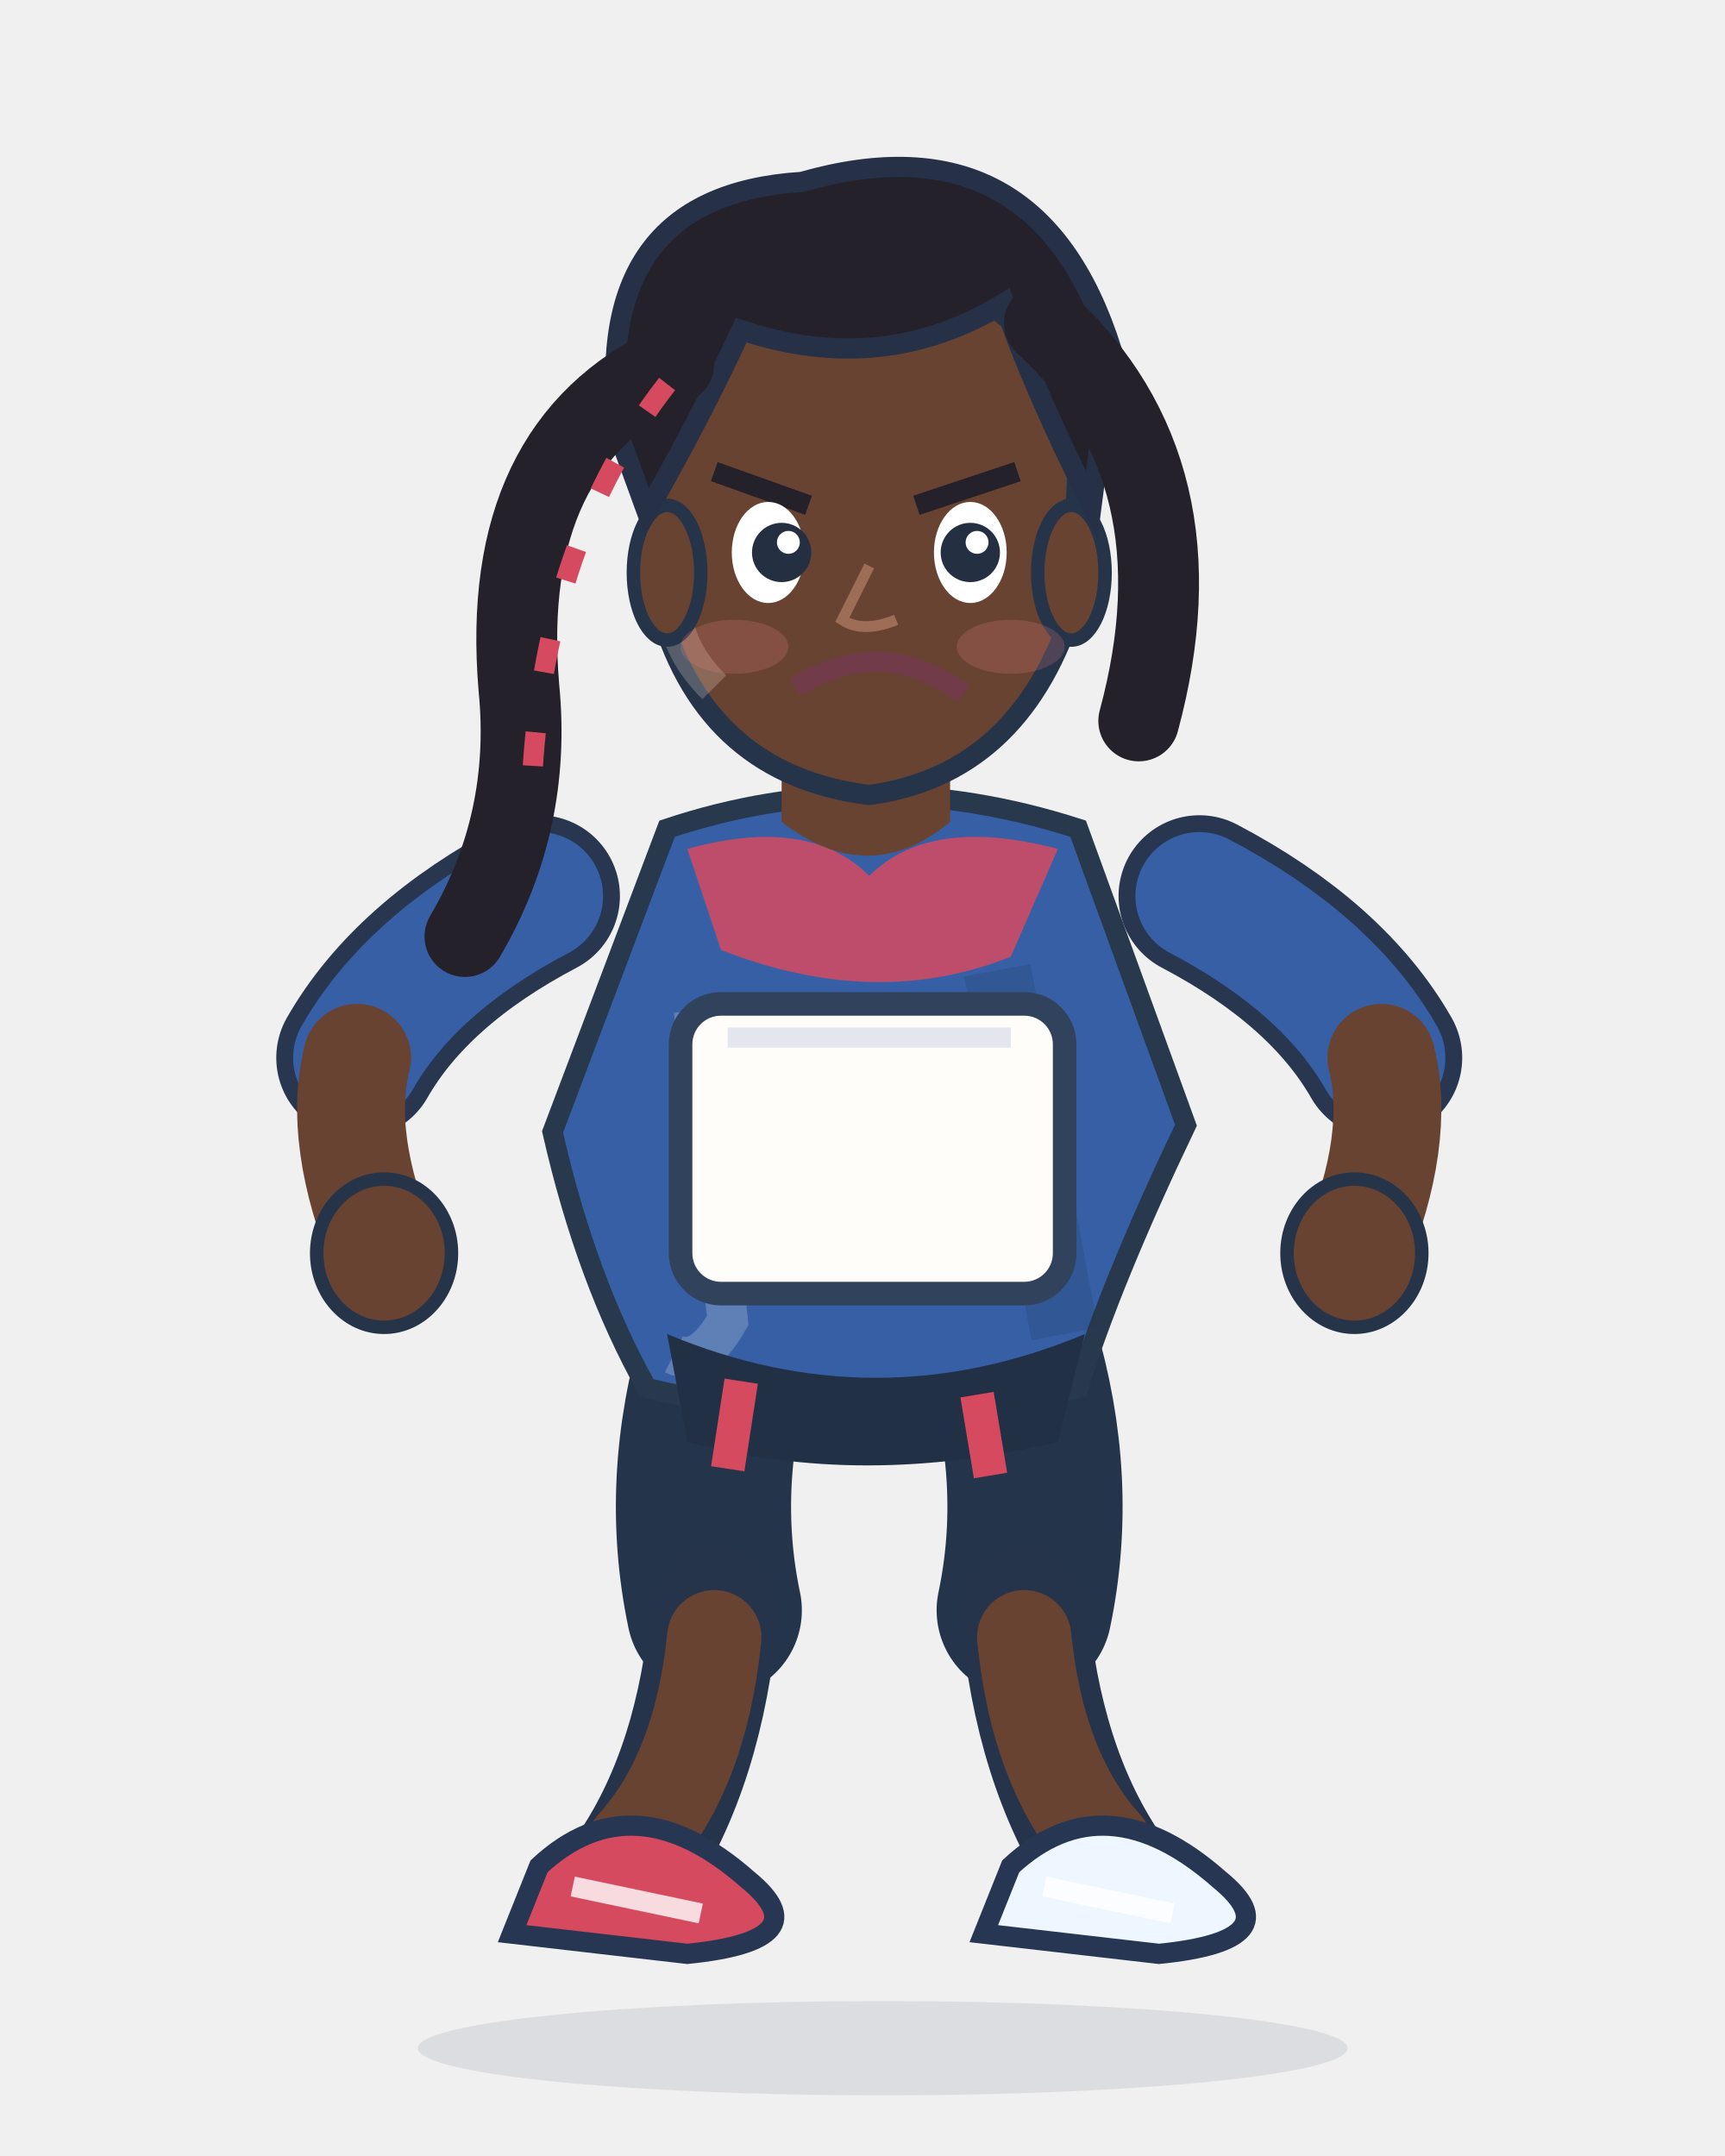
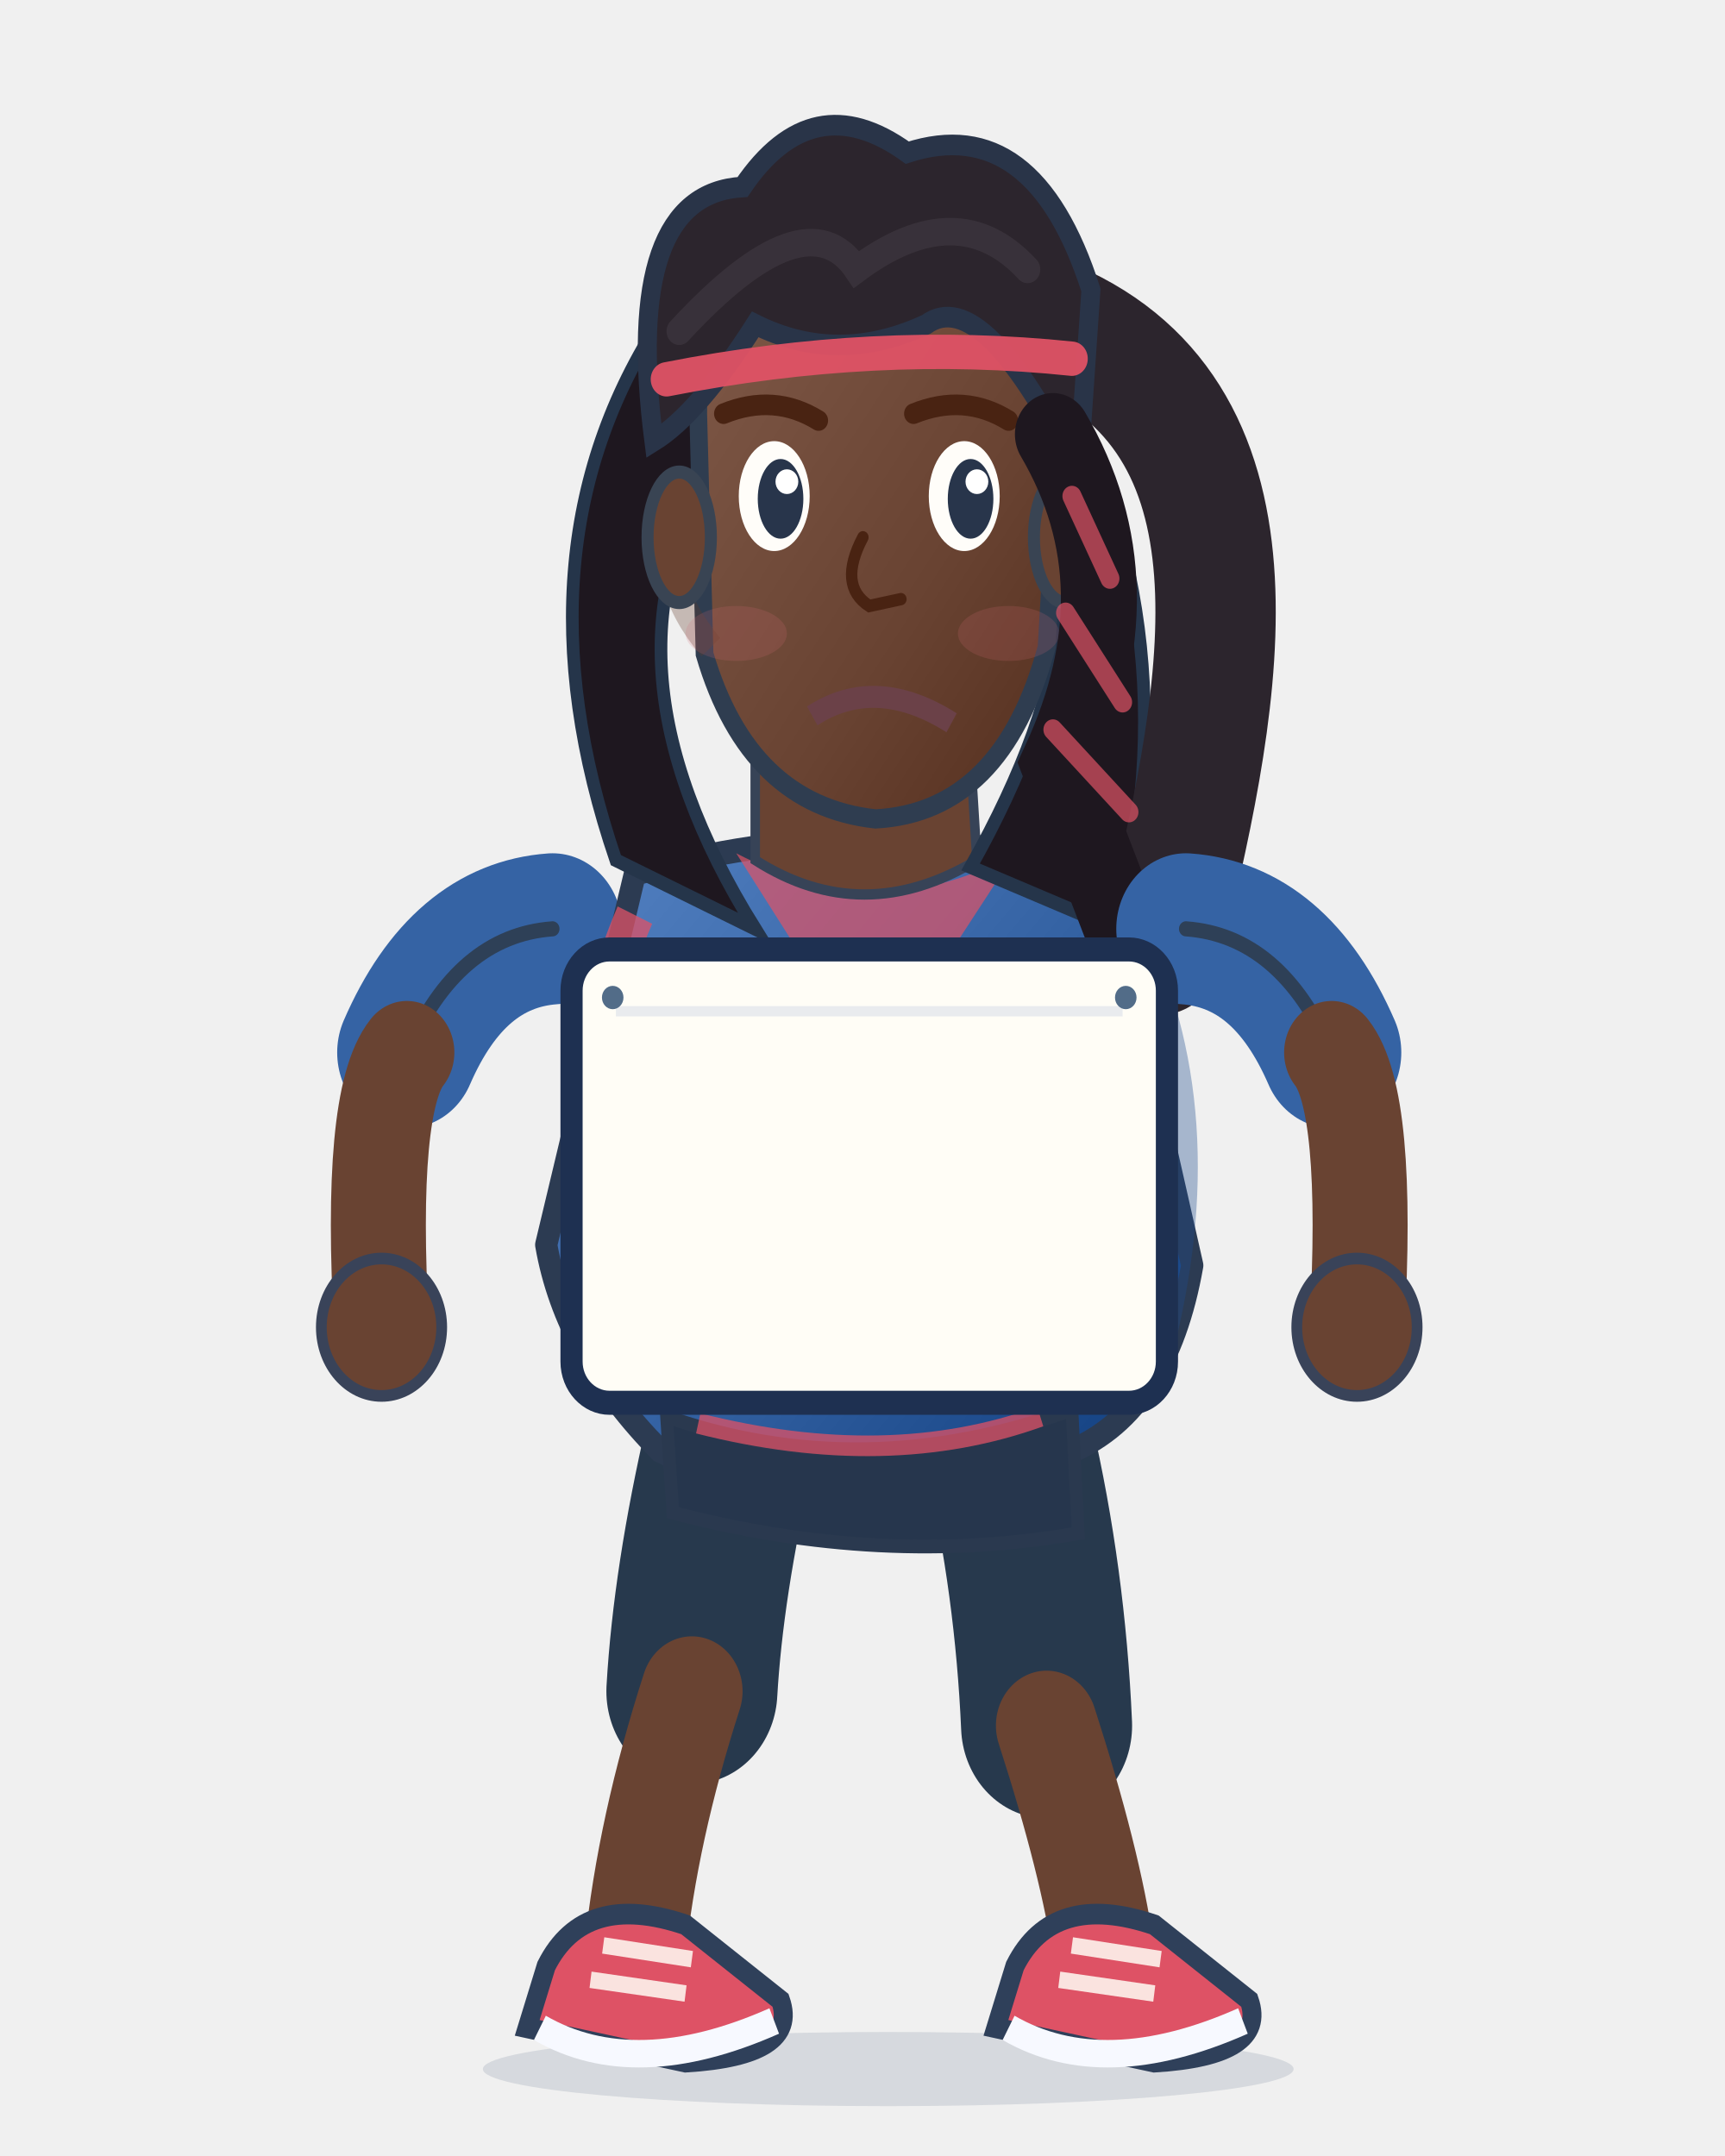
- <svg xmlns="http://www.w3.org/2000/svg" width="256" height="320" viewBox="0 0 256 320" role="img" aria-label="FR female run">
-   <g id="body_19_pose" transform="translate(0 0)">
-     <ellipse cx="131" cy="304" rx="69" ry="7" fill="#26385c" opacity=".10" />
+ <svg xmlns="http://www.w3.org/2000/svg" width="256" height="320" viewBox="0 0 256 320" role="img" aria-label="SnackDash original adult runner body_19 disappointment">
+   <defs>
+     <linearGradient id="skin_18" x1="0" y1="0" x2=".9" y2="1">
+       <stop offset="0" stop-color="#815b4a" />
+       <stop offset=".65" stop-color="#694332" />
+       <stop offset="1" stop-color="#573120" />
+     </linearGradient>
+     <linearGradient id="shirt_18" x1="0" y1="0" x2=".94" y2=".8">
+       <stop offset="0" stop-color="#5482c3" />
+       <stop offset=".56" stop-color="#3563A4" />
+       <stop offset="1" stop-color="#174586" />
+     </linearGradient>
+   </defs>
+   <g id="character_anchor" transform="translate(129 302) scale(0.94 1.0195) translate(-129 -302)">
+     <ellipse cx="132" cy="307" rx="64" ry="5.4" fill="#273F61" opacity=".13" />
    <g id="legs">
      <g id="leg_left">
-         <path d="M108 200 Q102 220 106 239" stroke="#24344a" stroke-width="26" stroke-linecap="round" fill="none" />
-         <path d="M106 239 Q104 262 94 277" stroke="#25334b" stroke-width="19" stroke-linecap="round" fill="none" />
-         <path d="M106 243 Q104 263 94 274" stroke="#694332" stroke-width="14" stroke-linecap="round" fill="none" />
-         <path d="M80 277 Q94 264 111 279 Q122 288 102 290 L76 287Z" fill="#d64a60" stroke="#273753" stroke-width="3" />
-         <path d="M85 280 L104 284" stroke="#ffffff" stroke-width="3" opacity=".8" />
+         <path d="M107 216 Q102 236 101 252" stroke="#27394D" stroke-width="27" stroke-linecap="round" fill="none" />
+         <path d="M101 252 Q94 272 92 290" stroke="#694332" stroke-width="16" stroke-linecap="round" fill="none" />
+         <g>
+           <path d="M78 292 Q84 281 100 286 L115 297 Q118 305 100 306 L75 301Z" fill="#DE5265" stroke="#2F405A" stroke-width="3" />
+           <path d="M77 301 Q92 309 114 300" stroke="#F7F9FF" stroke-width="4" fill="none" />
+           <path d="M85 294 L100 296 M87 289 L101 291" stroke="#FFFDF4" stroke-width="2.4" opacity=".85" />
+         </g>
      </g>
      <g id="leg_right">
-         <path d="M150 200 Q156 220 152 239" stroke="#24344a" stroke-width="26" stroke-linecap="round" fill="none" />
-         <path d="M152 239 Q154 262 164 277" stroke="#25334b" stroke-width="19" stroke-linecap="round" fill="none" />
-         <path d="M152 243 Q154 263 164 274" stroke="#694332" stroke-width="14" stroke-linecap="round" fill="none" />
-         <path d="M150 277 Q164 264 181 279 Q192 288 172 290 L146 287Z" fill="#eef7ff" stroke="#273753" stroke-width="3" />
-         <path d="M155 280 L174 284" stroke="#ffffff" stroke-width="3" opacity=".8" />
+         <path d="M151 216 Q156 236 157 257" stroke="#27394D" stroke-width="27" stroke-linecap="round" fill="none" />
+         <path d="M157 257 Q164 277 166 290" stroke="#694332" stroke-width="16" stroke-linecap="round" fill="none" />
+         <g>
+           <path d="M152 292 Q158 281 174 286 L189 297 Q192 305 174 306 L149 301Z" fill="#DE5265" stroke="#2F405A" stroke-width="3" />
+           <path d="M151 301 Q166 309 188 300" stroke="#F7F9FF" stroke-width="4" fill="none" />
+           <path d="M159 294 L174 296 M161 289 L175 291" stroke="#FFFDF4" stroke-width="2.4" opacity=".85" />
+         </g>
      </g>
    </g>
    <g id="arm_left">
-       <path d="M80 133 Q61 143 53 157" fill="none" stroke="#28364f" stroke-width="24" stroke-linecap="round" />
-       <path d="M80 133 Q61 143 53 157" fill="none" stroke="#375fa5" stroke-width="19" stroke-linecap="round" />
-       <path d="M53 157 Q50 169 57 186" stroke="#694332" stroke-width="16" stroke-linecap="round" fill="none" />
-       <ellipse cx="57" cy="186" rx="10" ry="11" fill="#694332" stroke="#26344a" stroke-width="2" />
+       <path d="M79 141 Q64 142 56 159" stroke="#3563A4" stroke-width="22" stroke-linecap="round" fill="none" />
+       <path d="M79 141 Q64 142 56 159" stroke="#2E4057" stroke-width="2.2" stroke-linecap="round" fill="none" />
+       <path d="M56 159 Q50 166 52 199" stroke="#694332" stroke-width="15" stroke-linecap="round" fill="none" />
+       <ellipse cx="52" cy="199" rx="9.5" ry="10" fill="#694332" stroke="#394359" stroke-width="1.7" />
    </g>
    <g id="torso">
-       <path d="M99 123 Q129 113 160 123 L176 167 Q165 190 160 206 Q129 214 96 206 Q87 190 82 168Z" fill="#375fa5" stroke="#28394e" stroke-width="3" />
-       <path d="M102 126 Q120 121 129 130 Q138 121 157 126 L150 142 Q130 150 107 141Z" fill="#d64a60" opacity=".84" />
-       <path d="M103 150 L108 196 Q104 203 100 201" stroke="#fff" stroke-opacity=".20" stroke-width="6" fill="none" />
-       <path d="M148 144 L158 198" stroke="#193451" stroke-opacity=".18" stroke-width="10" fill="none" />
-       <path d="M116 113 L116 122 Q129 132 141 122 L141 111Z" fill="#694332" />
-       <path d="M99 198 Q130 211 161 198 L157 214 Q128 221 102 214Z" fill="#223045" />
-       <path d="M110 205 L108 218 M145 207 L147 219" stroke="#d64a60" stroke-width="5" />
+       <path d="M92 133 Q129 123 166 133 L180 190 Q176 211 161 217 Q129 231 96 217 Q81 203 78 187Z" fill="url(#shirt_18)" stroke="#2C3B52" stroke-width="3.5" stroke-linejoin="round" />
+       <path d="M92 139 Q79 167 88 201" stroke="#DE5265" stroke-width="6" opacity=".75" fill="none" />
+       <path d="M167 140 Q182 166 173 200" stroke="#1c4a8b" stroke-width="9" opacity=".35" fill="none" />
+       <path d="M108 130 L119 146 L140 147 L152 130 Q131 141 108 130Z" fill="#DE5265" opacity=".7" />
+       <path d="M114 129 Q128 139 144 129" stroke="#2B3D50" stroke-width="3" fill="none" />
+       <path d="M97 212 Q128 222 161 211 L162 229 Q131 234 98 226Z" fill="#26364D" stroke="#2A394F" stroke-width="2" />
+       <path d="M102 213 Q132 220 156 212" stroke="#DE5265" stroke-width="3" fill="none" opacity=".75" />
+       <path d="M111 116 L111 131 Q128 141 146 131 L145 116" fill="#694332" stroke="#374357" stroke-width="1.5" />
+     </g>
+     <g id="hair_back">
+       <path d="M97 51 Q72 85 89 131 L111 141 Q84 101 106 72 M156 56 Q181 96 168 141 L145 132 Q170 91 152 68Z" fill="#1e171f" stroke="#25354A" stroke-width="2" />
+       <path d="M160 54 C194 69 184 110 175 144" stroke="#2C252D" stroke-width="19" fill="none" stroke-linecap="round" />
+     </g>
+     <g id="face">
+       <path d="M102 66 Q102 39 128 36 Q156 37 159 68 L157 100 Q150 124 130 125 Q110 123 103 101Z" fill="url(#skin_18)" stroke="#2F3D50" stroke-width="2.8" />
+       <path d="M106 60 Q112 48 120 45" stroke="#805a49" stroke-width="4" opacity=".4" fill="none" />
+       <path d="M100 83 Q95 90 104 100" stroke="#603a29" stroke-width="4" opacity=".3" fill="none" />
+       <ellipse cx="99" cy="84" rx="5" ry="9.5" fill="#694332" stroke="#394453" stroke-width="1.9" />
+       <ellipse cx="160" cy="84" rx="5" ry="9.5" fill="#694332" stroke="#394453" stroke-width="1.9" />
+       <path d="M106 66 Q114 63 121 67" fill="none" stroke="#492312" stroke-width="3" stroke-linecap="round" />
+       <ellipse cx="114" cy="78" rx="5.6" ry="8" fill="#FFFDF9" />
+       <ellipse cx="115" cy="78.4" rx="3.6" ry="5.8" fill="#28354B" />
+       <circle cx="116" cy="75.9" r="1.8" fill="white" />
+       <path d="M136 66 Q144 63 151 67" fill="none" stroke="#492312" stroke-width="3" stroke-linecap="round" />
+       <ellipse cx="144" cy="78" rx="5.6" ry="8" fill="#FFFDF9" />
+       <ellipse cx="145" cy="78.4" rx="3.6" ry="5.8" fill="#28354B" />
+       <circle cx="146" cy="75.9" r="1.8" fill="white" />
+       <path d="M128 84 Q124 91 129 94 L134 93" stroke="#492312" stroke-width="1.8" fill="none" stroke-linecap="round" />
+       <ellipse cx="108" cy="98" rx="8" ry="4" fill="#D56876" opacity=".18" />
+       <ellipse cx="151" cy="98" rx="8" ry="4" fill="#D56876" opacity=".18" />50plus<path d="M120 110 Q130 104 142 111" fill="none" stroke="#6B4148" stroke-width="3.2" />
+     </g>
+     <g id="hair" stroke-linecap="round">
+       <path d="M95 70 Q90 34 109 33 Q120 18 135 28 Q155 22 164 48 L162 75 Q147 47 138 53 Q124 59 111 53 Q102 66 95 70Z" fill="#2C252D" stroke="#293448" stroke-width="3" />
+       <path d="M99 54 Q119 34 127 45 Q143 34 154 45" stroke="#484149" stroke-width="4" opacity=".45" fill="none" />
+       <path d="M158 69 Q172 91 159 117 L169 141" stroke="#1e171f" stroke-width="12" fill="none" />
+       <path d="M161 78 L167 90 M160 95 L169 108 M158 112 L170 124" stroke="#DE5265" stroke-width="3" opacity=".7" />
+       <path d="M97 61 Q130 55 161 58" stroke="#DE5265" stroke-width="5" fill="none" opacity=".95" />
    </g>
    <g id="arm_right">
-       <path d="M178 133 Q197 143 205 157" fill="none" stroke="#28364f" stroke-width="24" stroke-linecap="round" />
-       <path d="M178 133 Q197 143 205 157" fill="none" stroke="#375fa5" stroke-width="19" stroke-linecap="round" />
-       <path d="M205 157 Q208 169 201 186" stroke="#694332" stroke-width="16" stroke-linecap="round" fill="none" />
-       <ellipse cx="201" cy="186" rx="10" ry="11" fill="#694332" stroke="#26344a" stroke-width="2" />
+       <path d="M179 141 Q194 142 202 159" stroke="#3563A4" stroke-width="22" stroke-linecap="round" fill="none" />
+       <path d="M179 141 Q194 142 202 159" stroke="#2E4057" stroke-width="2.2" stroke-linecap="round" fill="none" />
+       <path d="M202 159 Q208 166 206 199" stroke="#694332" stroke-width="15" stroke-linecap="round" fill="none" />
+       <ellipse cx="206" cy="199" rx="9.5" ry="10" fill="#694332" stroke="#394359" stroke-width="1.7" />
    </g>
-     <g id="face">
-       <path d="M97 67 Q99 42 128 40 Q155 41 160 67 L159 91 Q151 115 129 118 Q105 115 98 91Z" fill="#694332" stroke="#26344a" stroke-width="3" />
-       <path d="M102 83 Q97 93 106 102" stroke="#fff1dd" stroke-width="5" opacity=".22" fill="none" />
-       <ellipse cx="99" cy="85" rx="5" ry="10" fill="#694332" stroke="#26344a" stroke-width="2" />
-       <ellipse cx="159" cy="85" rx="5" ry="10" fill="#694332" stroke="#26344a" stroke-width="2" />
-       <path d="M106 70 L120 75 M136 75 L151 70" fill="none" stroke="#24212b" stroke-width="3" />
-       <ellipse cx="114" cy="82" rx="5.4" ry="7.5" fill="#fff" />
-       <ellipse cx="144" cy="82" rx="5.4" ry="7.5" fill="#fff" />
-       <circle cx="116" cy="82" r="4.4" fill="#242f42" />
-       <circle cx="144" cy="82" r="4.4" fill="#242f42" />
-       <circle cx="117" cy="80.5" r="1.7" fill="#fff" />
-       <circle cx="145" cy="80.5" r="1.7" fill="#fff" />
-       <path d="M129 84 L125 92 Q128 94 133 92" stroke="#9d6d58" stroke-width="1.6" fill="none" />
-       <ellipse cx="109" cy="96" rx="8" ry="4" fill="#ee8382" opacity=".21" />
-       <ellipse cx="150" cy="96" rx="8" ry="4" fill="#ee8382" opacity=".21" />
-       <path d="M118 102 Q131 94 143 103" fill="none" stroke="#713b4a" stroke-width="3" />
+     <g id="bib_blank" data-bib-rect="82,144,94,66">
+       <rect id="bib_mask" x="82" y="144" width="94" height="66" rx="6" fill="#FFFDF6" stroke="#1E3051" stroke-width="3.5" />
+       <path d="M89 153 H169" stroke="#D9DFE9" stroke-width="1.5" opacity=".58" />
+       <circle cx="88.5" cy="151" r="1.7" fill="#526C88" />
+       <circle cx="169.5" cy="151" r="1.7" fill="#526C88" />
    </g>
-     <g id="hair">
-       <path d="M92 65 Q87 29 119 27 Q154 17 165 52 L162 75 Q153 57 149 45 Q131 56 110 49 Q104 62 96 76Z" fill="#24212b" stroke="#263047" stroke-width="3" />
-       <path d="M100 54 Q74 66 77 102 Q79 122 69 139 M155 48 Q179 70 169 107" stroke="#24212b" stroke-width="12" stroke-linecap="round" fill="none" />
-       <path d="M99 57 Q81 80 79 115" stroke="#d64a60" stroke-width="3" stroke-dasharray="5 9" fill="none" />
-     </g>
-     <g id="bib_placeholder">
-       <rect x="101" y="149" width="57" height="43" rx="6" fill="#fffdf9" stroke="#31425c" stroke-width="3.5" />
-       <path d="M108 154 H150" stroke="#e3e7ed" stroke-width="3" />
-     </g>
+     <g id="accessories" />
  </g>
</svg>
